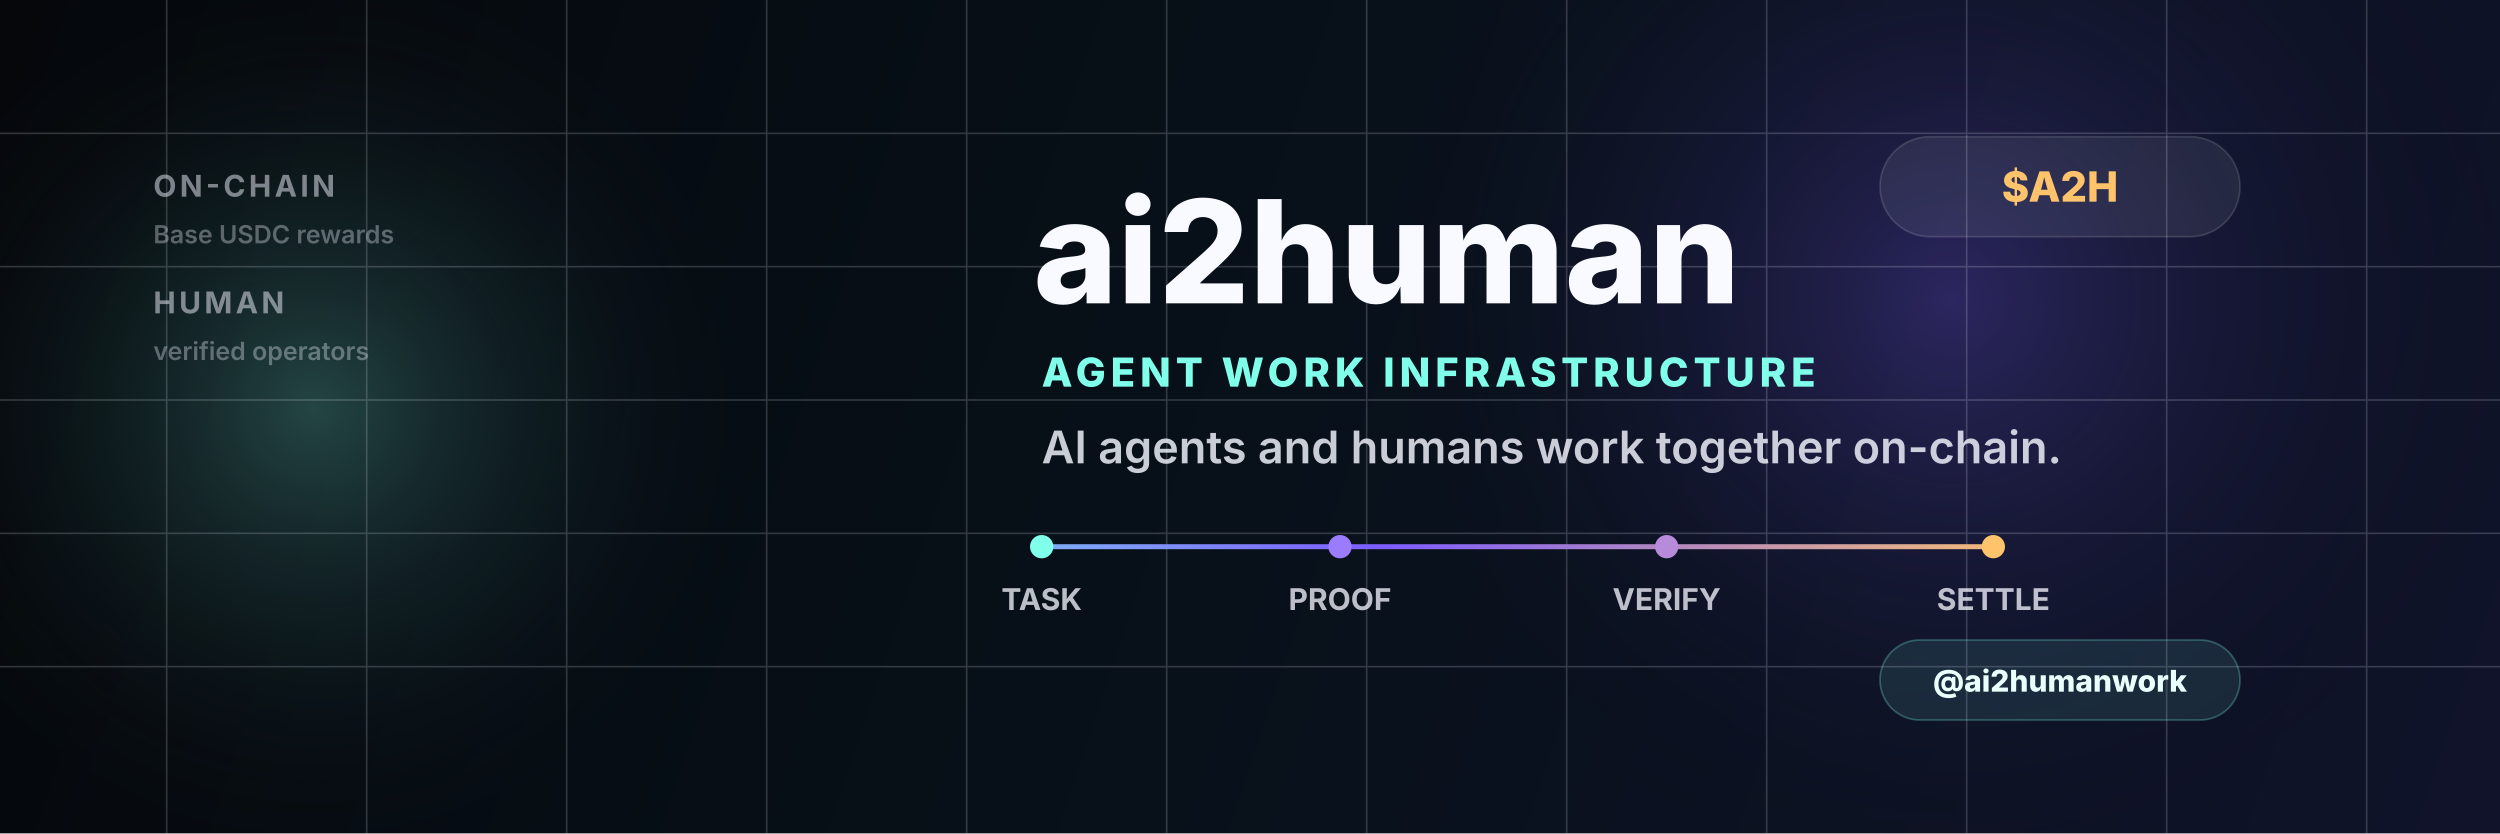
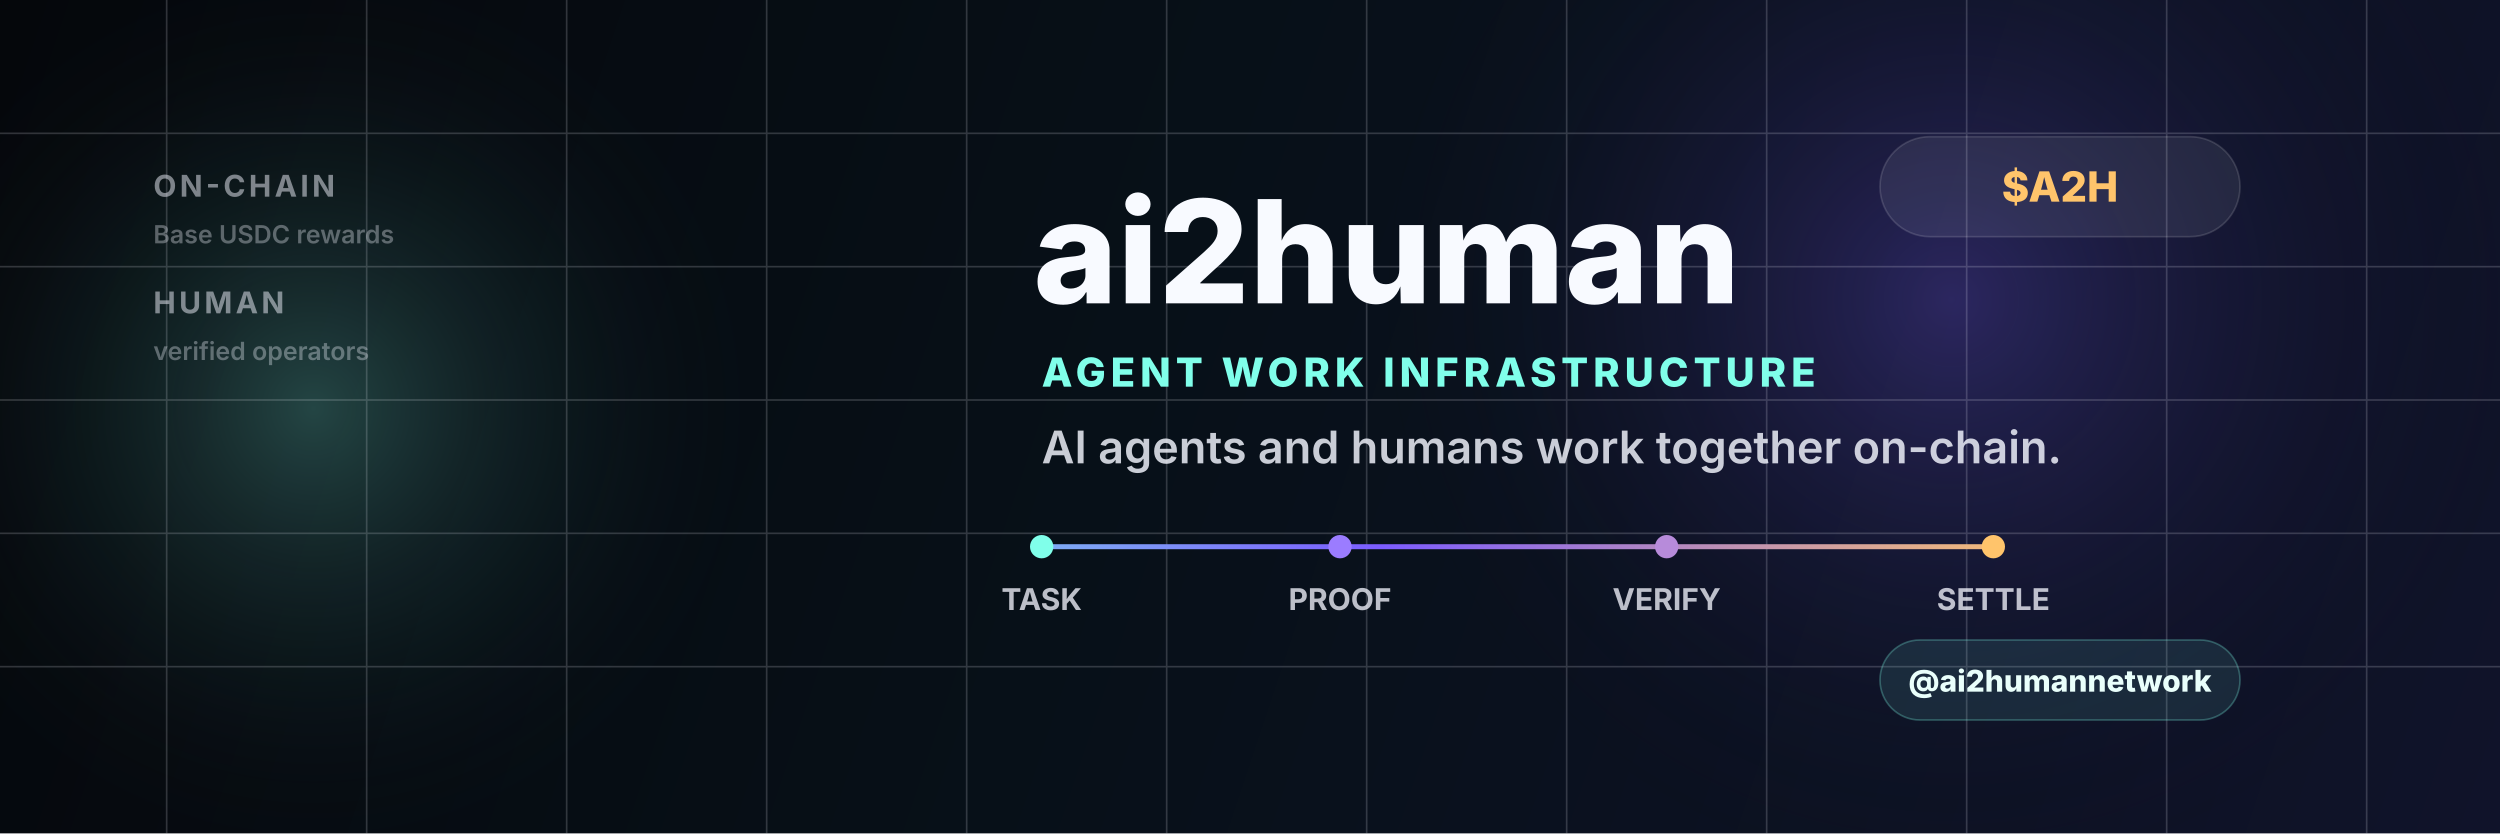
<svg xmlns="http://www.w3.org/2000/svg" width="1500" height="500" viewBox="0 0 1500 500" fill="none">
  <defs>
    <linearGradient id="bg" x1="0" y1="0" x2="1500" y2="500" gradientUnits="userSpaceOnUse">
      <stop stop-color="#05070B" />
      <stop offset="0.45" stop-color="#071018" />
      <stop offset="1" stop-color="#10132A" />
    </linearGradient>
    <linearGradient id="aquaViolet" x1="418" y1="92" x2="1206" y2="420" gradientUnits="userSpaceOnUse">
      <stop stop-color="#80FFEA" />
      <stop offset="0.56" stop-color="#7C5CFF" />
      <stop offset="1" stop-color="#FFC46B" />
    </linearGradient>
    <linearGradient id="line" x1="418" y1="310" x2="1240" y2="310" gradientUnits="userSpaceOnUse">
      <stop stop-color="#80FFEA" />
      <stop offset="0.5" stop-color="#7C5CFF" />
      <stop offset="1" stop-color="#FFC46B" />
    </linearGradient>
    <radialGradient id="leftPulse" cx="0" cy="0" r="1" gradientUnits="userSpaceOnUse" gradientTransform="translate(190 245) rotate(90) scale(276)">
      <stop stop-color="#80FFEA" stop-opacity="0.24" />
      <stop offset="1" stop-color="#05070B" stop-opacity="0" />
    </radialGradient>
    <radialGradient id="rightPulse" cx="0" cy="0" r="1" gradientUnits="userSpaceOnUse" gradientTransform="translate(1170 180) rotate(90) scale(360)">
      <stop stop-color="#7C5CFF" stop-opacity="0.28" />
      <stop offset="1" stop-color="#05070B" stop-opacity="0" />
    </radialGradient>
    <filter id="glow" x="300" y="0" width="1000" height="500" color-interpolation-filters="sRGB">
      <feDropShadow dx="0" dy="0" stdDeviation="18" flood-color="#80FFEA" flood-opacity="0.16" />
      <feDropShadow dx="0" dy="0" stdDeviation="24" flood-color="#7C5CFF" flood-opacity="0.18" />
    </filter>
  </defs>
  <rect width="1500" height="500" fill="url(#bg)" />
  <rect width="1500" height="500" fill="url(#leftPulse)" />
  <rect width="1500" height="500" fill="url(#rightPulse)" />
  <g opacity="0.18">
    <path d="M0 80H1500M0 160H1500M0 240H1500M0 320H1500M0 400H1500" stroke="#F4F6FF" stroke-width="1" />
    <path d="M100 0V500M220 0V500M340 0V500M460 0V500M580 0V500M700 0V500M820 0V500M940 0V500M1060 0V500M1180 0V500M1300 0V500M1420 0V500" stroke="#F4F6FF" stroke-width="1" />
  </g>
  <g opacity="0.9" filter="url(#glow)">
    <circle cx="438" cy="256" r="86" stroke="url(#aquaViolet)" stroke-width="14" />
    <circle cx="532" cy="256" r="86" stroke="url(#aquaViolet)" stroke-width="14" stroke-opacity="0.82" />
    <circle cx="485" cy="256" r="23" fill="#E9FFFB" fill-opacity="0.76" />
    <path d="M458 256c13-10 27-10 41 0" stroke="#05070B" stroke-width="8" stroke-linecap="round" />
  </g>
  <text x="620" y="182" fill="#F8FAFF" font-family="Inter, Sora, Space Grotesk, Arial, sans-serif" font-size="86" font-weight="800">ai2human</text>
  <text x="625" y="232" fill="#80FFEA" font-family="Inter, Sora, Space Grotesk, Arial, sans-serif" font-size="24" font-weight="800" letter-spacing="3">AGENT WORK INFRASTRUCTURE</text>
  <text x="625" y="278" fill="#F4F6FF" fill-opacity="0.82" font-family="Inter, Sora, Space Grotesk, Arial, sans-serif" font-size="27" font-weight="600">AI agents and humans work together on-chain.</text>
  <g>
    <path d="M625 328H1196" stroke="url(#line)" stroke-width="3" stroke-linecap="round" />
    <circle cx="625" cy="328" r="7" fill="#80FFEA" />
    <circle cx="804" cy="328" r="7" fill="#9B7CFF" />
    <circle cx="1000" cy="328" r="7" fill="#B78BDA" />
    <circle cx="1196" cy="328" r="7" fill="#FFC46B" />
    <text x="625" y="366" fill="#F4F6FF" fill-opacity="0.76" font-family="Inter, Sora, Space Grotesk, Arial, sans-serif" font-size="18" font-weight="700" text-anchor="middle">TASK</text>
    <text x="804" y="366" fill="#F4F6FF" fill-opacity="0.76" font-family="Inter, Sora, Space Grotesk, Arial, sans-serif" font-size="18" font-weight="700" text-anchor="middle">PROOF</text>
    <text x="1000" y="366" fill="#F4F6FF" fill-opacity="0.76" font-family="Inter, Sora, Space Grotesk, Arial, sans-serif" font-size="18" font-weight="700" text-anchor="middle">VERIFY</text>
    <text x="1196" y="366" fill="#F4F6FF" fill-opacity="0.76" font-family="Inter, Sora, Space Grotesk, Arial, sans-serif" font-size="18" font-weight="700" text-anchor="middle">SETTLE</text>
  </g>
  <g>
    <rect x="1128" y="82" width="216" height="60" rx="30" fill="#F8FAFF" fill-opacity="0.08" stroke="#FFFFFF" stroke-opacity="0.14" />
    <text x="1236" y="121" text-anchor="middle" fill="#FFC46B" font-family="Inter, Sora, Space Grotesk, Arial, sans-serif" font-size="25" font-weight="800">$A2H</text>
    <rect x="1128" y="384" width="216" height="48" rx="24" fill="#80FFEA" fill-opacity="0.1" stroke="#80FFEA" stroke-opacity="0.28" />
-     <text x="1236" y="415" text-anchor="middle" fill="#E9FFFB" font-family="Inter, Sora, Space Grotesk, Arial, sans-serif" font-size="18" font-weight="800">@ai2humanwork</text>
+     <text x="1236" y="415" text-anchor="middle" fill="#E9FFFB" font-family="Inter, Sora, Space Grotesk, Arial, sans-serif" font-size="18" font-weight="800">@ai2humannetwork</text>
  </g>
  <g opacity="0.68">
    <text x="92" y="118" fill="#F4F6FF" fill-opacity="0.72" font-family="Inter, Sora, Space Grotesk, Arial, sans-serif" font-size="18" font-weight="700" letter-spacing="2">ON-CHAIN</text>
    <text x="92" y="146" fill="#F4F6FF" fill-opacity="0.5" font-family="Inter, Sora, Space Grotesk, Arial, sans-serif" font-size="15" font-weight="600">Base USDC rewards</text>
    <text x="92" y="188" fill="#F4F6FF" fill-opacity="0.72" font-family="Inter, Sora, Space Grotesk, Arial, sans-serif" font-size="18" font-weight="700" letter-spacing="2">HUMAN</text>
    <text x="92" y="216" fill="#F4F6FF" fill-opacity="0.5" font-family="Inter, Sora, Space Grotesk, Arial, sans-serif" font-size="15" font-weight="600">verified operators</text>
  </g>
</svg>
